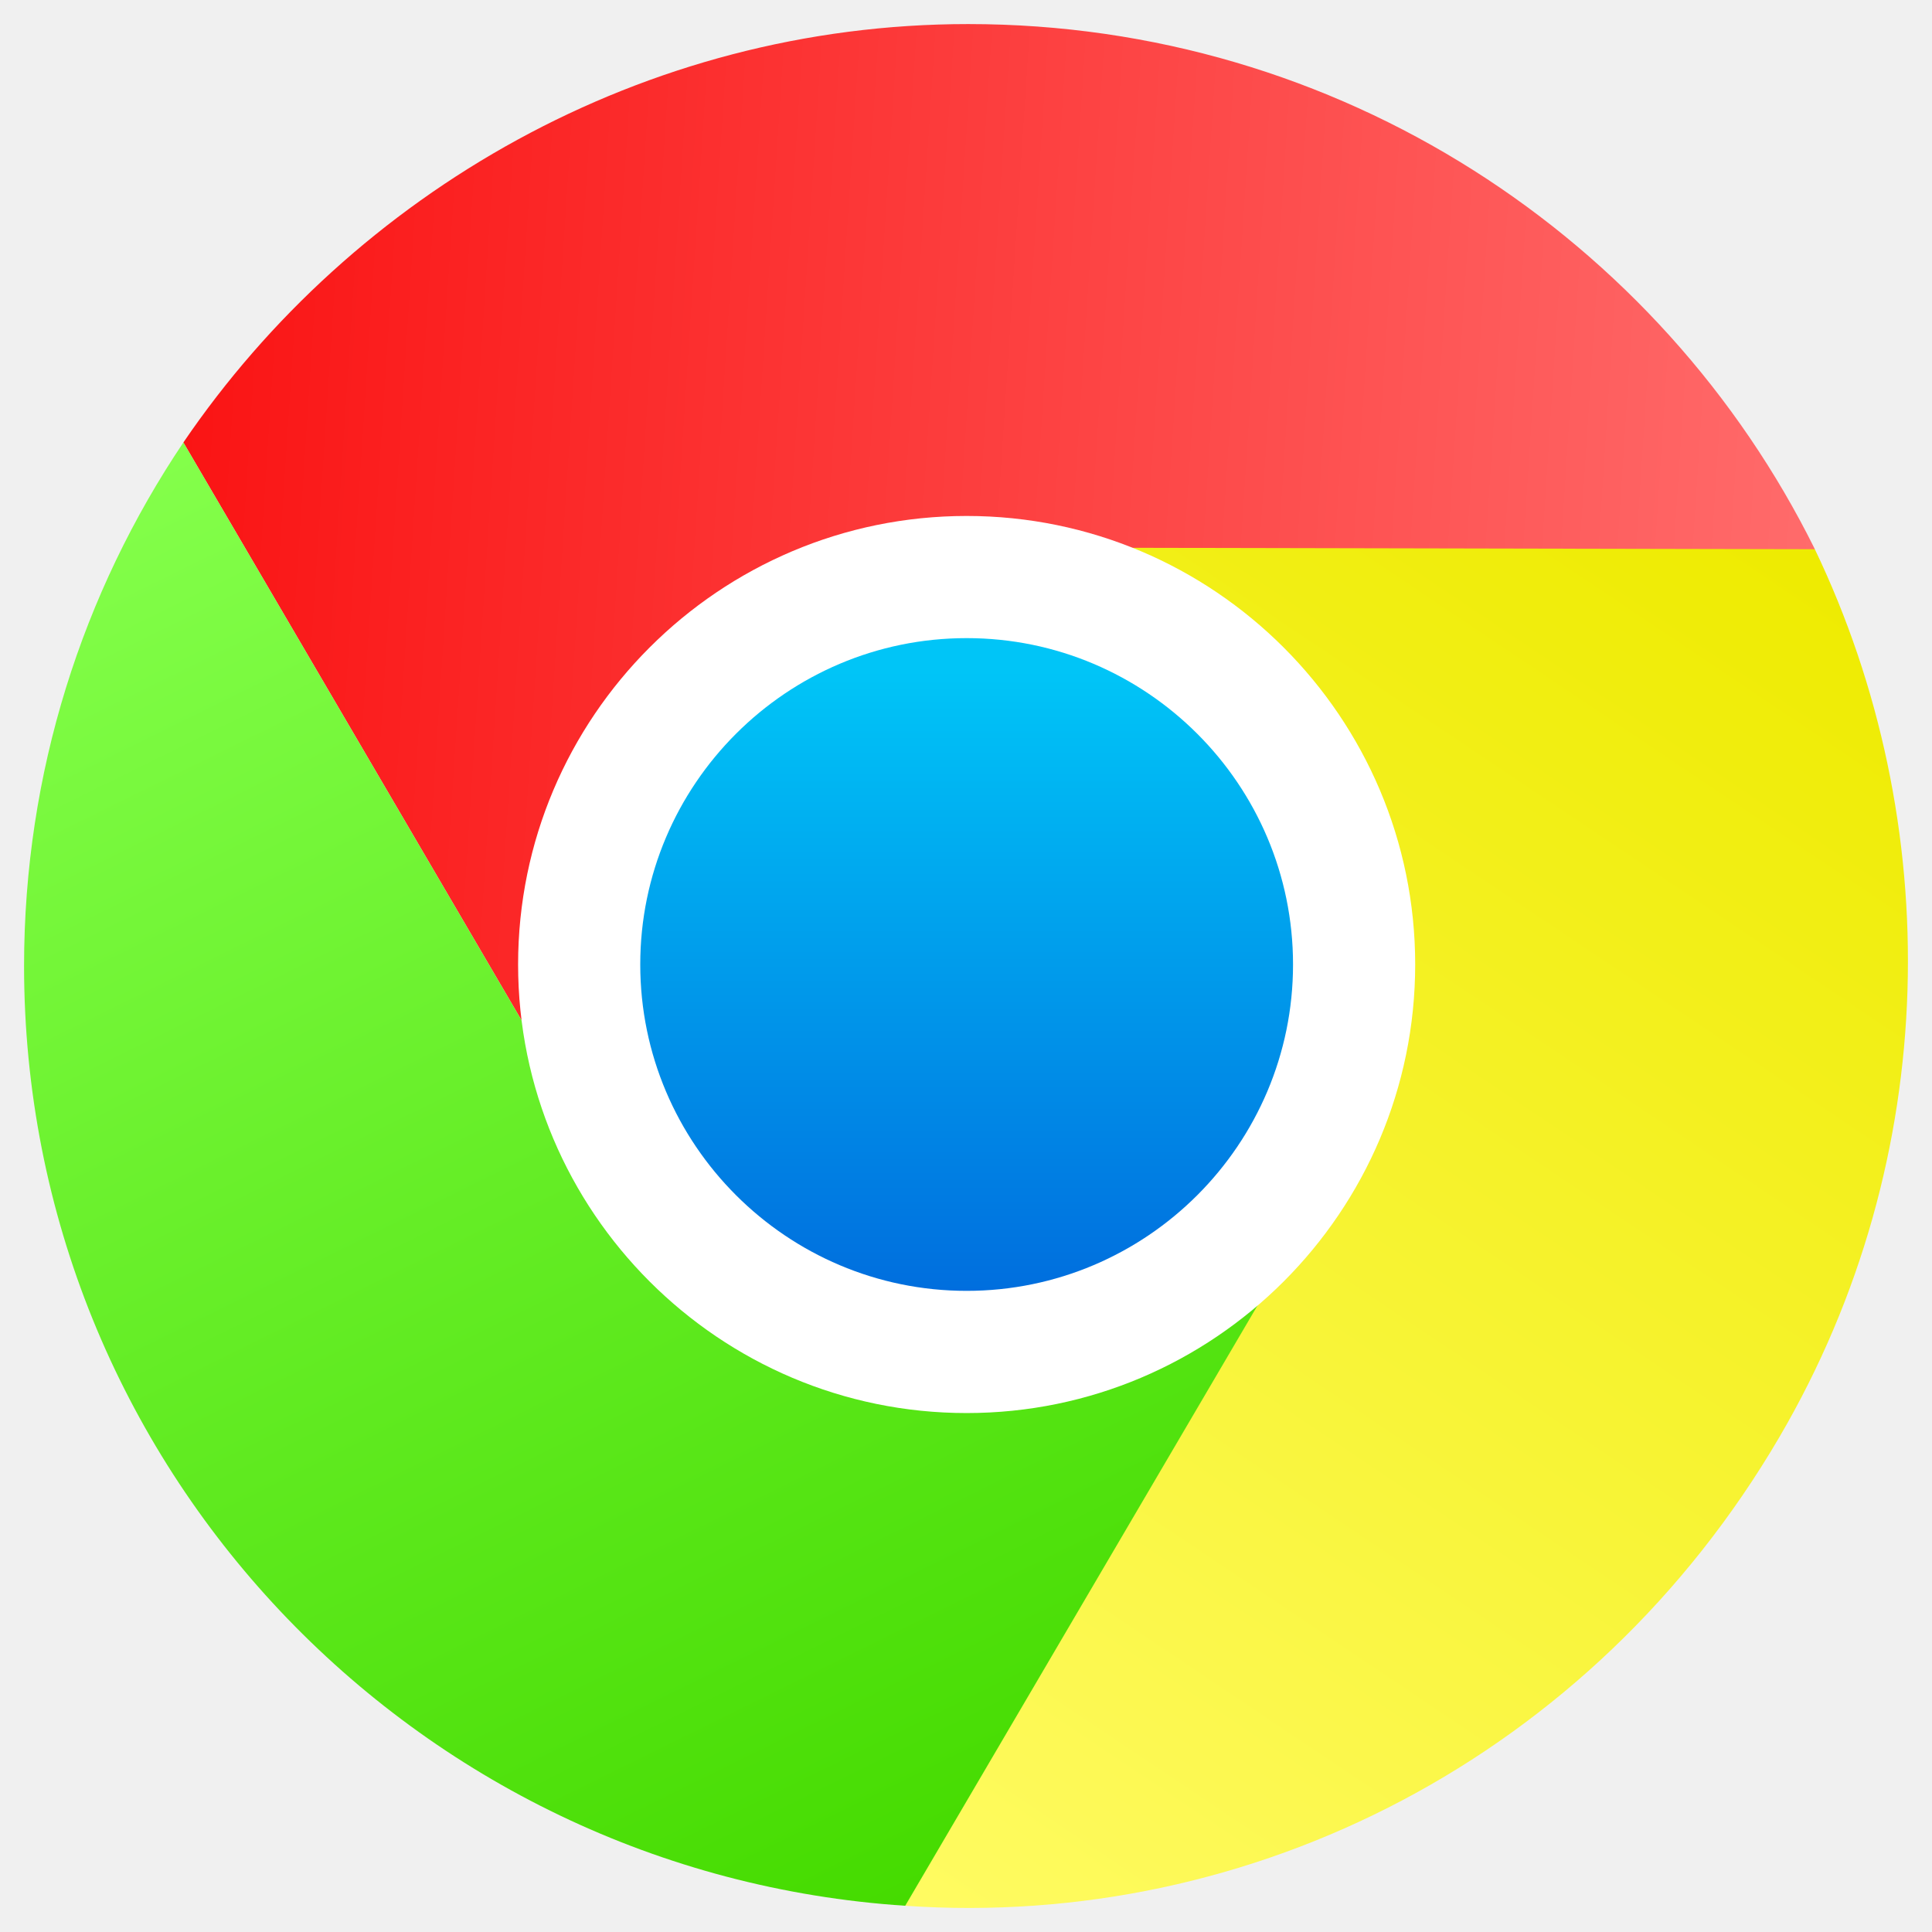
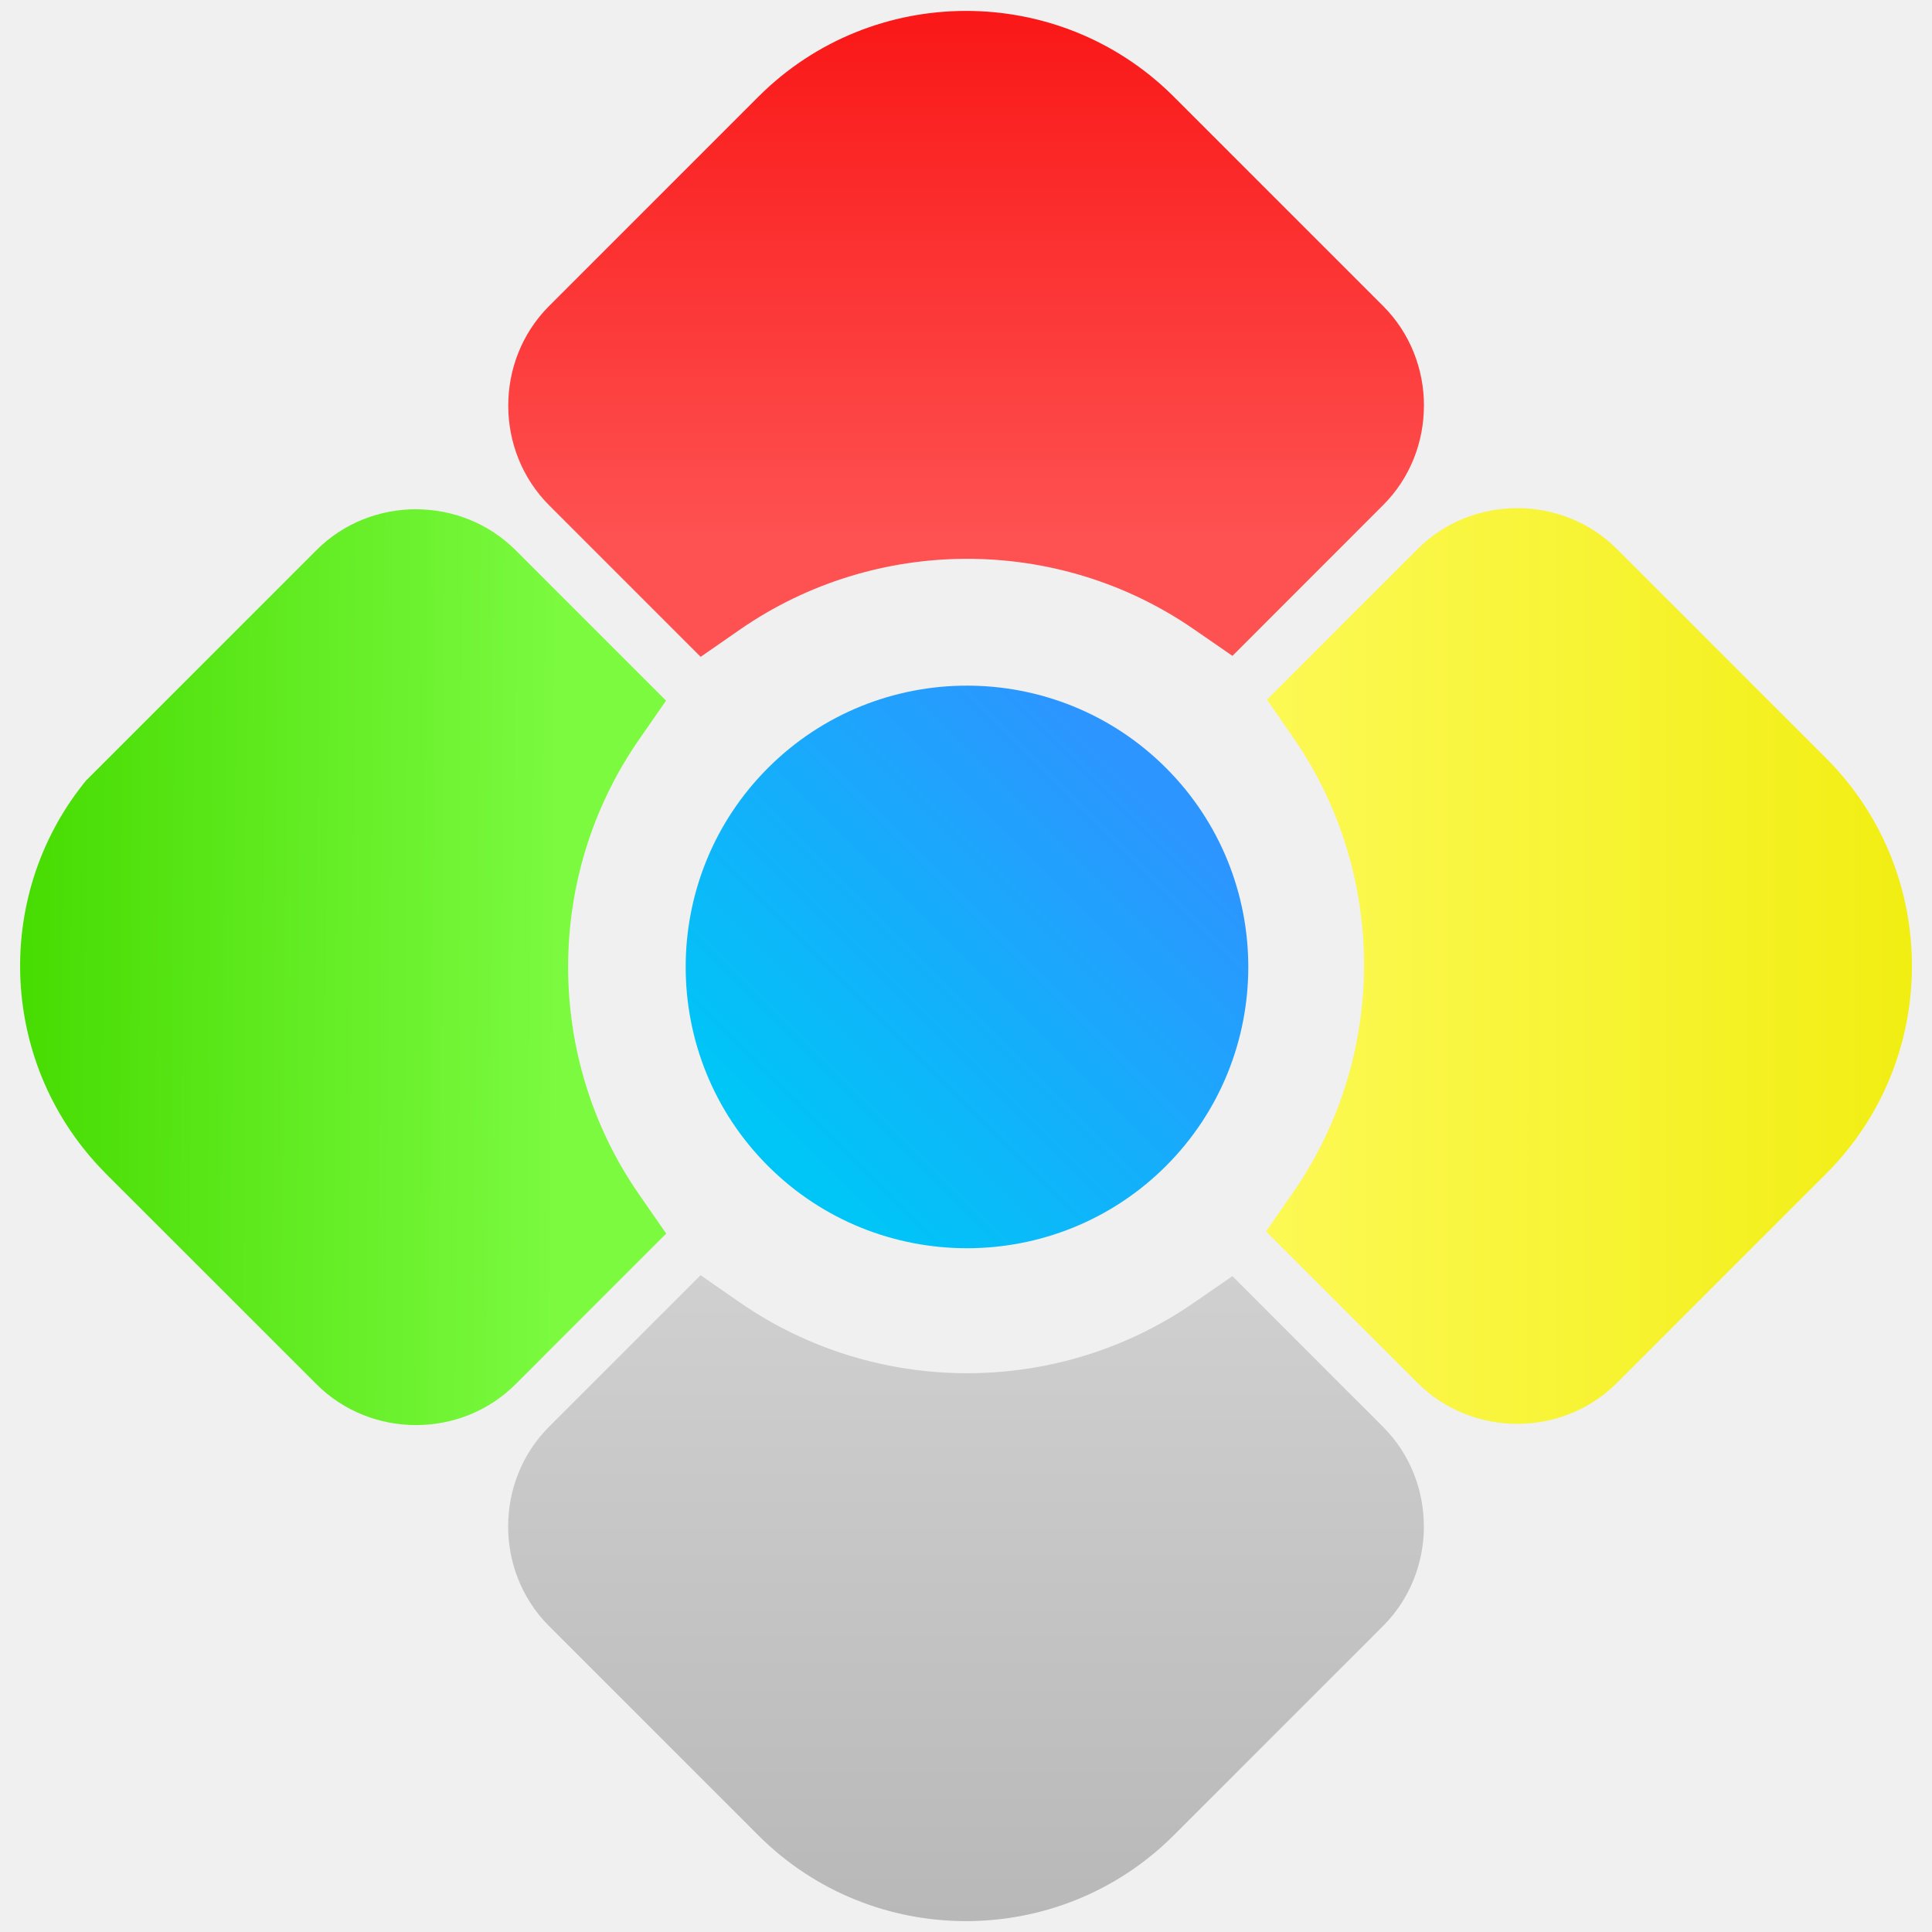
<svg xmlns="http://www.w3.org/2000/svg" xmlns:xlink="http://www.w3.org/1999/xlink" id="SVGRoot" version="1.1" viewBox="0 0 48 48" height="48px" width="48px">
  <defs id="defs1738">
+     <linearGradient id="linearGradient912">
+       <stop id="stop908" offset="0" style="stop-color:#b8b8b8;stop-opacity:1" />
+       <stop id="stop910" offset="1" style="stop-color:#d6d6d6;stop-opacity:1" />
+     </linearGradient>
+     <linearGradient id="linearGradient906">
+       <stop style="stop-color:#2c95ff;stop-opacity:1" offset="0" id="stop902" />
+       <stop style="stop-color:#00c5f7;stop-opacity:1" offset="1" id="stop904" />
+     </linearGradient>
+     <linearGradient id="linearGradient871">
+       <stop style="stop-color:#44a1ff;stop-opacity:1" offset="0" id="stop866" />
+       <stop style="stop-color:#00b9e7;stop-opacity:1" offset="1" id="stop869" />
+     </linearGradient>
+     <linearGradient id="linearGradient1304">
+       <stop style="stop-color:#47dc02;stop-opacity:1" offset="0" id="stop1300" />
+       <stop style="stop-color:#7bfa40;stop-opacity:1" offset="1" id="stop1302" />
+     </linearGradient>
+     <linearGradient id="linearGradient1296">
+       <stop style="stop-color:#f1ee13;stop-opacity:1" offset="0" id="stop1292" />
+       <stop style="stop-color:#fefa5b;stop-opacity:1" offset="1" id="stop1294" />
+     </linearGradient>
+     <linearGradient id="linearGradient1288">
+       <stop style="stop-color:#fa1818;stop-opacity:1" offset="0" id="stop1284" />
+       <stop style="stop-color:#fe5252;stop-opacity:1" offset="1" id="stop1286" />
+     </linearGradient>
    <linearGradient id="linearGradient888">
      <stop id="stop884" offset="0" style="stop-color:#006ede;stop-opacity:1" />
      <stop id="stop886" offset="1" style="stop-color:#00c5f7;stop-opacity:1" />
    </linearGradient>
    <linearGradient id="linearGradient880">
      <stop id="stop876" offset="0" style="stop-color:#eeeb00;stop-opacity:1" />
      <stop id="stop878" offset="1" style="stop-color:#fffb62;stop-opacity:1" />
    </linearGradient>
    <linearGradient id="linearGradient872">
      <stop id="stop868" offset="0" style="stop-color:#fa1414;stop-opacity:1" />
      <stop id="stop870" offset="1" style="stop-color:#ff6b6b;stop-opacity:1" />
    </linearGradient>
    <linearGradient id="linearGradient862">
      <stop id="stop858" offset="0" style="stop-color:#45db00;stop-opacity:1" />
      <stop id="stop860" offset="1" style="stop-color:#84ff4b;stop-opacity:1" />
    </linearGradient>
    <linearGradient id="linearGradient905" gradientUnits="userSpaceOnUse" x1="392.235" x2="433.433" y1="506.288" y2="515.003" gradientTransform="matrix(0.9893664,0,0,0.9893664,-400.5189,-500.8986)">
      <stop offset="0" stop-color="#db4437" id="stop901" style="stop-color:#fa0606;stop-opacity:1" />
      <stop offset="1" stop-color="#fd5757" id="stop903" style="stop-color:#fd3434;stop-opacity:1" />
    </linearGradient>
    <linearGradient id="linearGradient895" gradientUnits="userSpaceOnUse" x1="429.456" x2="411.887" y1="513.604" y2="547.453" gradientTransform="matrix(0.9893664,0,0,0.9893664,-400.5189,-500.8986)">
      <stop offset="0" stop-color="#ffcd40" id="stop891" style="stop-color:#fef800;stop-opacity:1" />
      <stop offset="1" stop-color="#fee145" id="stop893" style="stop-color:#fcfd2f;stop-opacity:1" />
    </linearGradient>
    <linearGradient gradientTransform="matrix(0.9893664,0,0,0.9893664,-400.5189,-500.8986)" y2="502.515" y1="547.303" x2="386.443" x1="408.524" gradientUnits="userSpaceOnUse" id="b">
      <stop style="stop-color:#14c600;stop-opacity:1" id="stop7" stop-color="#0f9d58" offset="0" />
      <stop style="stop-color:#71ff2f;stop-opacity:1" id="stop9" stop-color="#00d455" offset="1" />
    </linearGradient>
-     <linearGradient gradientTransform="matrix(1.165975,0,0,1.165975,-6.169609,-5.076506)" gradientUnits="userSpaceOnUse" y2="13.782" x2="9.199" y1="44.962" x1="24.579" id="linearGradient864" xlink:href="#linearGradient862" />
-     <linearGradient gradientTransform="matrix(1.165975,0,0,1.165975,-6.169609,-5.076506)" gradientUnits="userSpaceOnUse" y2="16.057" x2="43.963" y1="13.782" x1="9.199" id="linearGradient874" xlink:href="#linearGradient872" />
-     <linearGradient gradientTransform="matrix(1.165975,0,0,1.165975,-6.169609,-5.076506)" gradientUnits="userSpaceOnUse" y2="44.962" x2="24.578" y1="16.057" x1="43.963" id="linearGradient882" xlink:href="#linearGradient880" />
-     <linearGradient gradientTransform="matrix(1.165975,0,0,1.165975,-6.169609,-5.076506)" gradientUnits="userSpaceOnUse" y2="18.644" x2="25.889" y1="31.86" x1="25.889" id="linearGradient890" xlink:href="#linearGradient888" />
+     <linearGradient gradientTransform="matrix(1.165975,0,0,1.165975,-93.16203,-8.977263)" gradientUnits="userSpaceOnUse" y2="13.782" x2="9.199" y1="44.962" x1="24.579" id="linearGradient864" xlink:href="#linearGradient862" />
+     <linearGradient gradientTransform="matrix(1.165975,0,0,1.165975,-93.16203,-8.977263)" gradientUnits="userSpaceOnUse" y2="16.057" x2="43.963" y1="13.782" x1="9.199" id="linearGradient874" xlink:href="#linearGradient872" />
+     <linearGradient gradientTransform="matrix(1.165975,0,0,1.165975,-93.16203,-8.977263)" gradientUnits="userSpaceOnUse" y2="44.962" x2="24.578" y1="16.057" x1="43.963" id="linearGradient882" xlink:href="#linearGradient880" />
+     <linearGradient gradientTransform="matrix(3.379167,0,0,-3.379167,-63.48251,108.1595)" gradientUnits="userSpaceOnUse" y2="18.173" x2="25.889" y1="31.86" x1="25.889" id="linearGradient890" xlink:href="#linearGradient871" />
+     <linearGradient xlink:href="#linearGradient912" id="linearGradient1314" x1="35.886" y1="11.584" x2="28.284" y2="19.185" gradientUnits="userSpaceOnUse" gradientTransform="matrix(0,2.017779,-2.017779,0,-2.47149,-32.89135)" />
+     <linearGradient gradientTransform="matrix(3.379167,0,0,-3.379167,-122.4541,109.105)" gradientUnits="userSpaceOnUse" y2="18.173" x2="25.889" y1="31.86" x1="25.889" id="linearGradient890-3" xlink:href="#linearGradient871" />
+     <linearGradient xlink:href="#linearGradient906" id="linearGradient891" gradientUnits="userSpaceOnUse" gradientTransform="matrix(-0.7109433,0.7109433,0.7109433,0.7109433,24.72429,-12.08778)" x1="19.576" y1="25.547" x2="32.201" y2="25.547" />
+     <linearGradient xlink:href="#linearGradient1304" id="linearGradient1306-3" x1="36.593" y1="35.979" x2="30.406" y2="29.792" gradientUnits="userSpaceOnUse" gradientTransform="matrix(-1.032661,1.032661,-1.032661,-1.032661,73.09112,10.60398)" />
+     <linearGradient xlink:href="#linearGradient1304" id="linearGradient984" gradientUnits="userSpaceOnUse" gradientTransform="matrix(-0.9711102,0.9711102,-0.9711102,-0.9711102,1.484825,19.38059)" x1="3.275" y1="-2.324" x2="-3.498" y2="-9.219" />
+     <linearGradient xlink:href="#linearGradient1288" id="linearGradient1290-3" x1="12.551" y1="12.998" x2="19.445" y2="19.185" gradientUnits="userSpaceOnUse" gradientTransform="matrix(-1.032661,1.032661,1.032661,1.032661,10.58241,-26.09464)" />
+     <linearGradient xlink:href="#linearGradient1288" id="linearGradient1030" gradientUnits="userSpaceOnUse" gradientTransform="matrix(-0.9711102,0.9711102,0.9711102,0.9711102,-45.17683,-27.28107)" x1="-21.34" y1="49.951" x2="-14.627" y2="56.664" />
+     <linearGradient xlink:href="#linearGradient1296" id="linearGradient1298-9" x1="11.844" y1="36.863" x2="18.827" y2="29.88" gradientUnits="userSpaceOnUse" gradientTransform="matrix(-1.032661,1.032661,1.032661,1.032661,-9.896499,-38.98382)" />
+     <linearGradient xlink:href="#linearGradient1296" id="linearGradient1055" gradientUnits="userSpaceOnUse" gradientTransform="matrix(-0.9711102,0.9711102,0.9711102,0.9711102,-45.17683,-27.28107)" x1="-21.037" y1="74.324" x2="-12.026" y2="65.312" />
+     <linearGradient xlink:href="#linearGradient912" id="linearGradient904-0" gradientUnits="userSpaceOnUse" gradientTransform="matrix(-1.032661,1.032661,-1.032661,-1.032661,60.20365,-9.874567)" x1="35.886" y1="11.584" x2="28.284" y2="19.185" />
+     <linearGradient xlink:href="#linearGradient912" id="linearGradient1080" gradientUnits="userSpaceOnUse" gradientTransform="matrix(-0.9711102,0.9711102,-0.9711102,-0.9711102,1.484825,19.38059)" x1="3.094" y1="-26.092" x2="-7.288" y2="-15.711" />
  </defs>
-   <g id="layer1">
-     <path style="fill:url(#linearGradient874);fill-opacity:1;fill-rule:evenodd;stroke:none;stroke-width:1.114" id="path11852" d="M 45.09,13.645 C 41.261,5.916 33.281,0.598 24.056,0.598 c -8.078,0 -15.281,4.195 -19.5,10.395 L 15.33,29.403 Z" />
-     <path style="fill:url(#linearGradient882);fill-opacity:1;fill-rule:evenodd;stroke:none;stroke-width:1.114" id="path11854" d="M 22.488,47.348 C 31.109,47.944 39.558,43.652 44.209,35.703 48.281,28.743 48.329,20.406 45.089,13.645 L 23.908,13.601 Z" />
-     <path style="fill:url(#linearGradient864);fill-opacity:1;fill-rule:evenodd;stroke:none;stroke-width:1.114" id="path11865" d="M 15.33,29.403 4.556,10.993 c -2.5,3.72 -3.958,8.194 -3.958,13.009 0,12.4 9.668,22.543 21.892,23.346 L 33.432,28.704 Z" />
-     <path style="fill:#ffffff;fill-rule:evenodd;stroke:none;stroke-width:1.114" id="path11878" d="m 24.016,35.107 c -6.145,0 -11.144,-5 -11.144,-11.145 0,-6.145 4.999,-11.143 11.144,-11.143 6.144,0 11.144,4.998 11.144,11.143 0,6.145 -5,11.145 -11.144,11.145 z" />
-     <path d="m 24.016,32.071 c -4.471,0 -8.109,-3.638 -8.109,-8.109 0,-4.471 3.638,-8.108 8.109,-8.108 4.47,0 8.109,3.637 8.109,8.108 0,4.471 -3.638,8.109 -8.109,8.109 z" id="path907" style="fill:url(#linearGradient890);fill-opacity:1;fill-rule:evenodd;stroke:none;stroke-width:0.811" />
-   </g>
+   <path style="color:#000000;font-style:normal;font-variant:normal;font-weight:normal;font-stretch:normal;font-size:medium;line-height:normal;font-family:sans-serif;font-variant-ligatures:normal;font-variant-position:normal;font-variant-caps:normal;font-variant-numeric:normal;font-variant-alternates:normal;font-feature-settings:normal;text-indent:0;text-align:start;text-decoration:none;text-decoration-line:none;text-decoration-style:solid;text-decoration-color:#000000;letter-spacing:normal;word-spacing:normal;text-transform:none;writing-mode:lr-tb;direction:ltr;text-orientation:mixed;dominant-baseline:auto;baseline-shift:baseline;text-anchor:start;white-space:normal;shape-padding:0;clip-rule:nonzero;display:inline;overflow:visible;visibility:visible;opacity:1;isolation:auto;mix-blend-mode:normal;color-interpolation:sRGB;color-interpolation-filters:linearRGB;solid-color:#000000;solid-opacity:1;vector-effect:none;fill:url(#linearGradient1055);fill-opacity:1;fill-rule:nonzero;stroke:none;stroke-width:4.849;stroke-linecap:butt;stroke-linejoin:miter;stroke-miterlimit:4;stroke-dasharray:none;stroke-dashoffset:0;stroke-opacity:1;paint-order:stroke fill markers;color-rendering:auto;image-rendering:auto;shape-rendering:auto;text-rendering:auto;enable-background:accumulate" d="m 37.694,12.625 c -0.899,0 -1.796,0.337 -2.472,1.014 l -3.745,3.743 0.669,0.968 c 2.332,3.382 2.324,7.898 -0.02,11.276 l -0.672,0.968 3.765,3.765 c 1.348,1.348 3.575,1.355 4.932,0.02 l 0.004,-0.004 5.216,-5.216 c 2.833,-2.833 2.841,-7.449 0.026,-10.293 l -0.004,-0.004 -5.224,-5.224 c -0.676,-0.676 -1.575,-1.014 -2.474,-1.014 z" id="path990" />
+   <path style="color:#000000;font-style:normal;font-variant:normal;font-weight:normal;font-stretch:normal;font-size:medium;line-height:normal;font-family:sans-serif;font-variant-ligatures:normal;font-variant-position:normal;font-variant-caps:normal;font-variant-numeric:normal;font-variant-alternates:normal;font-feature-settings:normal;text-indent:0;text-align:start;text-decoration:none;text-decoration-line:none;text-decoration-style:solid;text-decoration-color:#000000;letter-spacing:normal;word-spacing:normal;text-transform:none;writing-mode:lr-tb;direction:ltr;text-orientation:mixed;dominant-baseline:auto;baseline-shift:baseline;text-anchor:start;white-space:normal;shape-padding:0;clip-rule:nonzero;display:inline;overflow:visible;visibility:visible;opacity:1;isolation:auto;mix-blend-mode:normal;color-interpolation:sRGB;color-interpolation-filters:linearRGB;solid-color:#000000;solid-opacity:1;vector-effect:none;fill:url(#linearGradient984);fill-opacity:1;fill-rule:nonzero;stroke:none;stroke-width:4.849;stroke-linecap:butt;stroke-linejoin:miter;stroke-miterlimit:4;stroke-dasharray:none;stroke-dashoffset:0;stroke-opacity:1;paint-order:stroke fill markers;color-rendering:auto;image-rendering:auto;shape-rendering:auto;text-rendering:auto;enable-background:accumulate" d="m 10.338,12.652 c -0.899,-4.06e-4 -1.799,0.338 -2.476,1.016 l -5.72,5.72 -0.05,0.061 c -2.288,2.855 -2.106,7.037 0.516,9.687 l 0.002,0.004 5.253,5.251 c 1.353,1.353 3.593,1.353 4.946,0 l 3.743,-3.743 -0.672,-0.968 c -2.352,-3.386 -2.354,-7.919 -0.004,-11.305 l 0.672,-0.968 -3.738,-3.738 c -0.677,-0.677 -1.575,-1.015 -2.474,-1.016 z" id="path952" />
+   <path d="m 28.969,28.968 c 2.726,-2.726 2.726,-7.163 -4.95e-4,-9.889 -2.726,-2.726 -7.162,-2.726 -9.888,4.93e-4 -2.726,2.726 -2.727,7.162 -4.94e-4,9.888 2.726,2.726 7.163,2.726 9.889,4.95e-4 z" id="path879" style="fill:url(#linearGradient891);fill-opacity:1;fill-rule:evenodd;stroke:none;stroke-width:0.699" />
+   <path id="path993" d="m 35.375,37.922 c 0,-0.899 -0.337,-1.796 -1.014,-2.472 l -3.743,-3.745 -0.968,0.669 c -3.382,2.332 -7.898,2.324 -11.276,-0.02 l -0.968,-0.672 -3.765,3.765 c -1.348,1.348 -1.355,3.575 -0.02,4.932 l 0.004,0.004 5.216,5.216 c 2.833,2.833 7.449,2.841 10.293,0.026 l 0.004,-0.004 5.224,-5.224 c 0.676,-0.676 1.014,-1.575 1.014,-2.474 z" style="color:#000000;font-style:normal;font-variant:normal;font-weight:normal;font-stretch:normal;font-size:medium;line-height:normal;font-family:sans-serif;font-variant-ligatures:normal;font-variant-position:normal;font-variant-caps:normal;font-variant-numeric:normal;font-variant-alternates:normal;font-feature-settings:normal;text-indent:0;text-align:start;text-decoration:none;text-decoration-line:none;text-decoration-style:solid;text-decoration-color:#000000;letter-spacing:normal;word-spacing:normal;text-transform:none;writing-mode:lr-tb;direction:ltr;text-orientation:mixed;dominant-baseline:auto;baseline-shift:baseline;text-anchor:start;white-space:normal;shape-padding:0;clip-rule:nonzero;display:inline;overflow:visible;visibility:visible;opacity:1;isolation:auto;mix-blend-mode:normal;color-interpolation:sRGB;color-interpolation-filters:linearRGB;solid-color:#000000;solid-opacity:1;vector-effect:none;fill:url(#linearGradient1080);fill-opacity:1;fill-rule:nonzero;stroke:none;stroke-width:4.849;stroke-linecap:butt;stroke-linejoin:miter;stroke-miterlimit:4;stroke-dasharray:none;stroke-dashoffset:0;stroke-opacity:1;paint-order:stroke fill markers;color-rendering:auto;image-rendering:auto;shape-rendering:auto;text-rendering:auto;enable-background:accumulate" />
+   <path style="color:#000000;font-style:normal;font-variant:normal;font-weight:normal;font-stretch:normal;font-size:medium;line-height:normal;font-family:sans-serif;font-variant-ligatures:normal;font-variant-position:normal;font-variant-caps:normal;font-variant-numeric:normal;font-variant-alternates:normal;font-feature-settings:normal;text-indent:0;text-align:start;text-decoration:none;text-decoration-line:none;text-decoration-style:solid;text-decoration-color:#000000;letter-spacing:normal;word-spacing:normal;text-transform:none;writing-mode:lr-tb;direction:ltr;text-orientation:mixed;dominant-baseline:auto;baseline-shift:baseline;text-anchor:start;white-space:normal;shape-padding:0;clip-rule:nonzero;display:inline;overflow:visible;visibility:visible;opacity:1;isolation:auto;mix-blend-mode:normal;color-interpolation:sRGB;color-interpolation-filters:linearRGB;solid-color:#000000;solid-opacity:1;vector-effect:none;fill:url(#linearGradient1030);fill-opacity:1;fill-rule:nonzero;stroke:none;stroke-width:4.849;stroke-linecap:butt;stroke-linejoin:miter;stroke-miterlimit:4;stroke-dasharray:none;stroke-dashoffset:0;stroke-opacity:1;paint-order:stroke fill markers;color-rendering:auto;image-rendering:auto;shape-rendering:auto;text-rendering:auto;enable-background:accumulate" d="m 35.377,10.078 c 0,0.899 -0.337,1.796 -1.014,2.472 L 30.62,16.295 29.652,15.627 C 26.27,13.295 21.753,13.303 18.376,15.647 l -0.968,0.672 -3.765,-3.765 C 12.296,11.207 12.288,8.979 13.623,7.622 l 0.004,-0.004 5.216,-5.216 c 2.833,-2.833 7.449,-2.841 10.293,-0.026 l 0.004,0.004 5.224,5.224 c 0.676,0.676 1.014,1.575 1.014,2.474 z" id="path1003" />
</svg>
